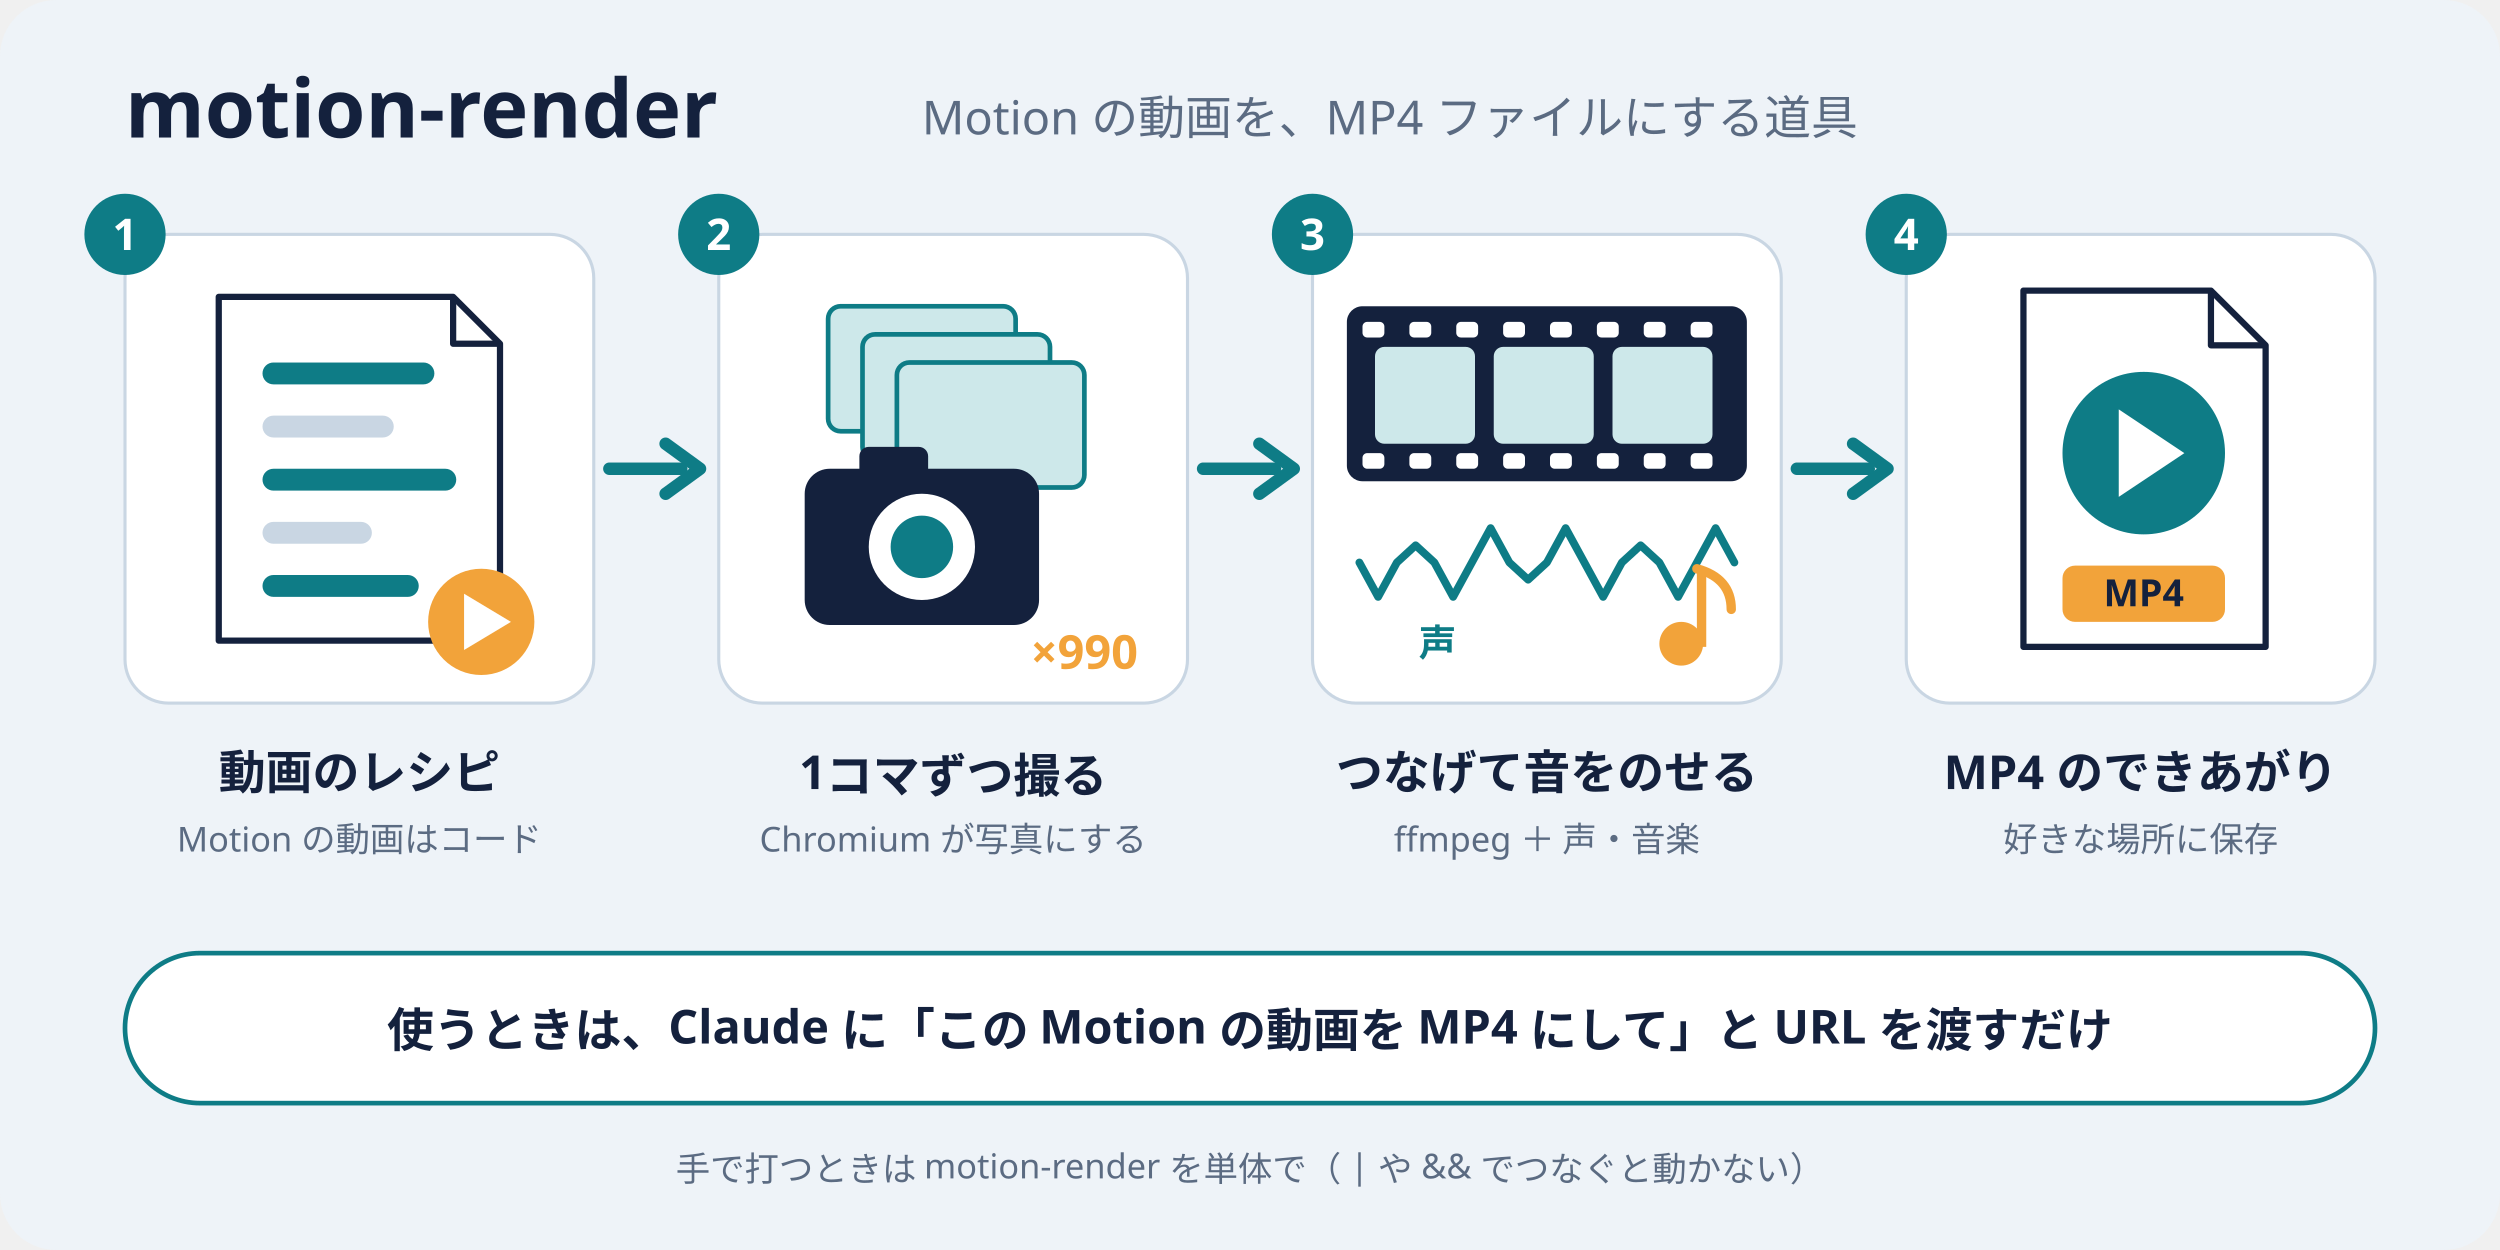
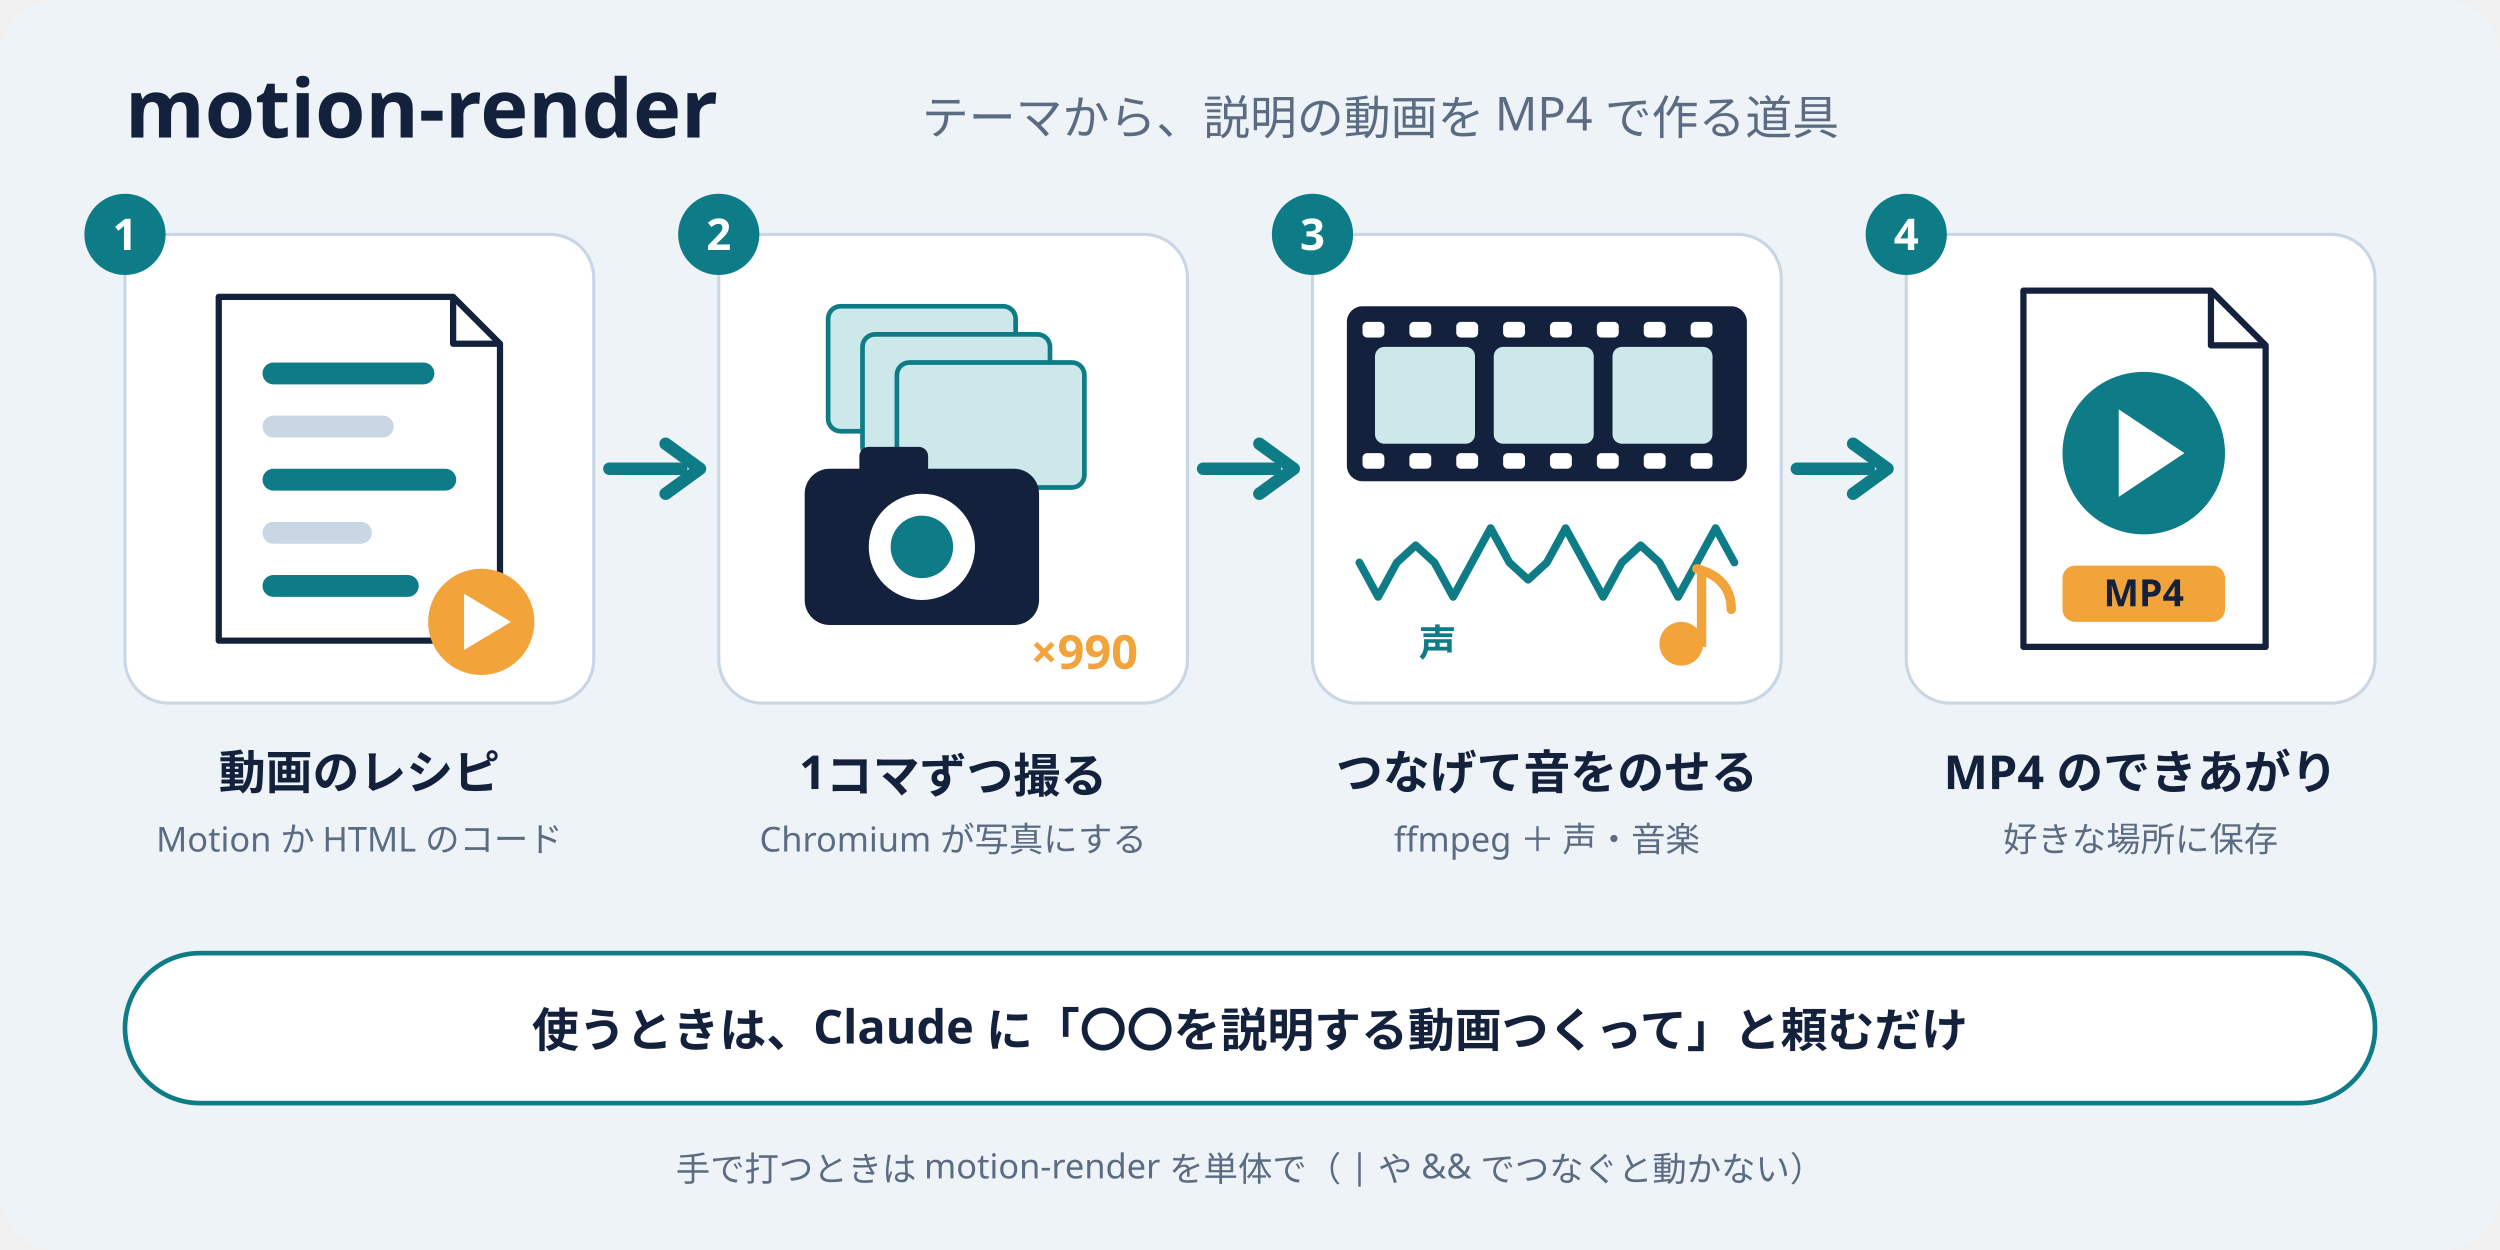
- <svg xmlns="http://www.w3.org/2000/svg" width="1600" height="800" viewBox="0 0 1600 800" font-family="'Hiragino Sans','Hiragino Kaku Gothic ProN','Noto Sans JP',sans-serif" role="img" aria-label="motion-render の仕組み: Motion の動画のコードを Chromium が1コマずつ写真にし、ffmpeg でつないで声と音楽をのせ、MP4 にする">
+ <svg xmlns="http://www.w3.org/2000/svg" width="1600" height="800" viewBox="0 0 1600 800" font-family="'Hiragino Sans','Hiragino Kaku Gothic ProN','Noto Sans JP',sans-serif" role="img" aria-label="motion-render の仕組み: Motion か HTML で書いた動画のコードを Chromium が1コマずつ写真にし、ffmpeg でつないで声と音楽をのせ、MP4 にする">
  <rect width="1600" height="800" rx="36" fill="#EEF3F8" />
  <text x="80" y="88" font-size="52" font-weight="800" fill="#14213D">motion-render</text>
-   <text x="590" y="86" font-size="30" fill="#5B6B82">Motion の動画を、MP4 ファイルにする道具</text>
+   <text x="590" y="86" font-size="30" fill="#5B6B82">テーマから、説明の動画を MP4 で作る道具</text>
  <rect x="80" y="150" width="300" height="300" rx="28" fill="#FFFFFF" stroke="#C9D6E3" stroke-width="2" />
  <circle cx="80" cy="150" r="26" fill="#0E7C86" />
  <text x="80" y="160" text-anchor="middle" font-size="28" font-weight="700" fill="#FFFFFF">1</text>
  <path d="M140 190 H290 L320 220 V410 H140 Z" fill="#FFFFFF" stroke="#14213D" stroke-width="4" stroke-linejoin="round" />
  <path d="M290 190 V220 H320" fill="none" stroke="#14213D" stroke-width="4" stroke-linejoin="round" />
  <rect x="168" y="232" width="110" height="14" rx="7" fill="#0E7C86" />
  <rect x="168" y="266" width="84" height="14" rx="7" fill="#C9D6E3" />
  <rect x="168" y="300" width="124" height="14" rx="7" fill="#0E7C86" />
  <rect x="168" y="334" width="70" height="14" rx="7" fill="#C9D6E3" />
  <rect x="168" y="368" width="100" height="14" rx="7" fill="#0E7C86" />
  <circle cx="308" cy="398" r="34" fill="#F2A33A" />
  <path d="M297 380 L327 398 L297 416 Z" fill="#FFFFFF" />
  <text x="230" y="505" text-anchor="middle" font-size="30" font-weight="700" fill="#14213D">動画のレシピ</text>
-   <text x="230" y="545" text-anchor="middle" font-size="22" fill="#5B6B82">Motion の動画はコード</text>
+   <text x="230" y="545" text-anchor="middle" font-size="22" fill="#5B6B82">Motion か HTML のコード</text>
  <rect x="460" y="150" width="300" height="300" rx="28" fill="#FFFFFF" stroke="#C9D6E3" stroke-width="2" />
  <circle cx="460" cy="150" r="26" fill="#0E7C86" />
  <text x="460" y="160" text-anchor="middle" font-size="28" font-weight="700" fill="#FFFFFF">2</text>
  <rect x="530" y="196" width="120" height="80" rx="8" fill="#CDE8EA" stroke="#0E7C86" stroke-width="3" />
  <rect x="552" y="214" width="120" height="80" rx="8" fill="#CDE8EA" stroke="#0E7C86" stroke-width="3" />
  <rect x="574" y="232" width="120" height="80" rx="8" fill="#CDE8EA" stroke="#0E7C86" stroke-width="3" />
  <rect x="515" y="300" width="150" height="100" rx="16" fill="#14213D" />
  <rect x="550" y="286" width="44" height="20" rx="6" fill="#14213D" />
  <circle cx="590" cy="350" r="34" fill="#FFFFFF" />
  <circle cx="590" cy="350" r="20" fill="#0E7C86" />
  <text x="694" y="428" text-anchor="middle" font-size="30" font-weight="800" fill="#F2A33A">×990</text>
  <text x="610" y="505" text-anchor="middle" font-size="30" font-weight="700" fill="#14213D">1コマずつ撮る</text>
  <text x="610" y="545" text-anchor="middle" font-size="22" fill="#5B6B82">Chromium が写真にする</text>
  <rect x="840" y="150" width="300" height="300" rx="28" fill="#FFFFFF" stroke="#C9D6E3" stroke-width="2" />
  <circle cx="840" cy="150" r="26" fill="#0E7C86" />
  <text x="840" y="160" text-anchor="middle" font-size="28" font-weight="700" fill="#FFFFFF">3</text>
  <rect x="862" y="196" width="256" height="112" rx="10" fill="#14213D" />
  <rect x="872" y="206" width="14" height="10" rx="3" fill="#FFFFFF" />
  <rect x="872" y="290" width="14" height="10" rx="3" fill="#FFFFFF" />
  <rect x="902" y="206" width="14" height="10" rx="3" fill="#FFFFFF" />
  <rect x="902" y="290" width="14" height="10" rx="3" fill="#FFFFFF" />
  <rect x="932" y="206" width="14" height="10" rx="3" fill="#FFFFFF" />
  <rect x="932" y="290" width="14" height="10" rx="3" fill="#FFFFFF" />
  <rect x="962" y="206" width="14" height="10" rx="3" fill="#FFFFFF" />
  <rect x="962" y="290" width="14" height="10" rx="3" fill="#FFFFFF" />
  <rect x="992" y="206" width="14" height="10" rx="3" fill="#FFFFFF" />
  <rect x="992" y="290" width="14" height="10" rx="3" fill="#FFFFFF" />
  <rect x="1022" y="206" width="14" height="10" rx="3" fill="#FFFFFF" />
  <rect x="1022" y="290" width="14" height="10" rx="3" fill="#FFFFFF" />
  <rect x="1052" y="206" width="14" height="10" rx="3" fill="#FFFFFF" />
  <rect x="1052" y="290" width="14" height="10" rx="3" fill="#FFFFFF" />
  <rect x="1082" y="206" width="14" height="10" rx="3" fill="#FFFFFF" />
  <rect x="1082" y="290" width="14" height="10" rx="3" fill="#FFFFFF" />
  <rect x="880" y="222" width="64" height="62" rx="6" fill="#CDE8EA" />
  <rect x="956" y="222" width="64" height="62" rx="6" fill="#CDE8EA" />
  <rect x="1032" y="222" width="64" height="62" rx="6" fill="#CDE8EA" />
  <polyline points="870,360.0 882,382 894,360 906,349.0 918,360 930,382 942,360.0 954,338 966,360 978,371.0 990,360 1002,338 1014,360.0 1026,382 1038,360 1050,349.0 1062,360 1074,382 1086,360.0 1098,338 1110,360" fill="none" stroke="#0E7C86" stroke-width="5" stroke-linecap="round" stroke-linejoin="round" />
  <circle cx="1076" cy="412" r="14" fill="#F2A33A" />
  <rect x="1086" y="364" width="6" height="50" fill="#F2A33A" />
  <path d="M1086 364 q22 6 22 26" fill="none" stroke="#F2A33A" stroke-width="6" stroke-linecap="round" />
  <text x="920" y="420" text-anchor="middle" font-size="24" font-weight="700" fill="#0E7C86">声</text>
  <text x="990" y="505" text-anchor="middle" font-size="30" font-weight="700" fill="#14213D">つなげて音をのせる</text>
  <text x="990" y="545" text-anchor="middle" font-size="22" fill="#5B6B82">ffmpeg ＋ 声・音楽</text>
  <rect x="1220" y="150" width="300" height="300" rx="28" fill="#FFFFFF" stroke="#C9D6E3" stroke-width="2" />
  <circle cx="1220" cy="150" r="26" fill="#0E7C86" />
  <text x="1220" y="160" text-anchor="middle" font-size="28" font-weight="700" fill="#FFFFFF">4</text>
  <path d="M1295 186 H1415 L1450 221 V414 H1295 Z" fill="#FFFFFF" stroke="#14213D" stroke-width="4" stroke-linejoin="round" />
  <path d="M1415 186 V221 H1450" fill="none" stroke="#14213D" stroke-width="4" stroke-linejoin="round" />
  <circle cx="1372" cy="290" r="52" fill="#0E7C86" />
  <path d="M1356 262 L1398 290 L1356 318 Z" fill="#FFFFFF" />
  <rect x="1320" y="362" width="104" height="36" rx="8" fill="#F2A33A" />
  <text x="1372" y="388" text-anchor="middle" font-size="24" font-weight="800" fill="#14213D">MP4</text>
  <text x="1370" y="505" text-anchor="middle" font-size="30" font-weight="700" fill="#14213D">MP4 のできあがり</text>
  <text x="1370" y="545" text-anchor="middle" font-size="22" fill="#5B6B82">好きな場所に保存</text>
  <path d="M390 300 H436" stroke="#0E7C86" stroke-width="8" stroke-linecap="round" />
  <path d="M426 284 L448 300 L426 316" fill="none" stroke="#0E7C86" stroke-width="8" stroke-linecap="round" stroke-linejoin="round" />
  <path d="M770 300 H816" stroke="#0E7C86" stroke-width="8" stroke-linecap="round" />
  <path d="M806 284 L828 300 L806 316" fill="none" stroke="#0E7C86" stroke-width="8" stroke-linecap="round" stroke-linejoin="round" />
  <path d="M1150 300 H1196" stroke="#0E7C86" stroke-width="8" stroke-linecap="round" />
  <path d="M1186 284 L1208 300 L1186 316" fill="none" stroke="#0E7C86" stroke-width="8" stroke-linecap="round" stroke-linejoin="round" />
  <rect x="80" y="610" width="1440" height="96" rx="48" fill="#FFFFFF" stroke="#0E7C86" stroke-width="3" />
-   <text x="800" y="670" text-anchor="middle" font-size="30" font-weight="700" fill="#14213D">使うときは、Claude に「この Motion の動画を MP4 にして」と URL を渡すだけ</text>
+   <text x="800" y="670" text-anchor="middle" font-size="30" font-weight="700" fill="#14213D">使うときは、Claude に「〇〇を説明する動画つくって」と頼むだけ</text>
  <text x="800" y="756" text-anchor="middle" font-size="22" fill="#5B6B82">手で打つときは motion-render を単体で（ | や &amp;&amp; でつなぐと動かない）</text>
</svg>
